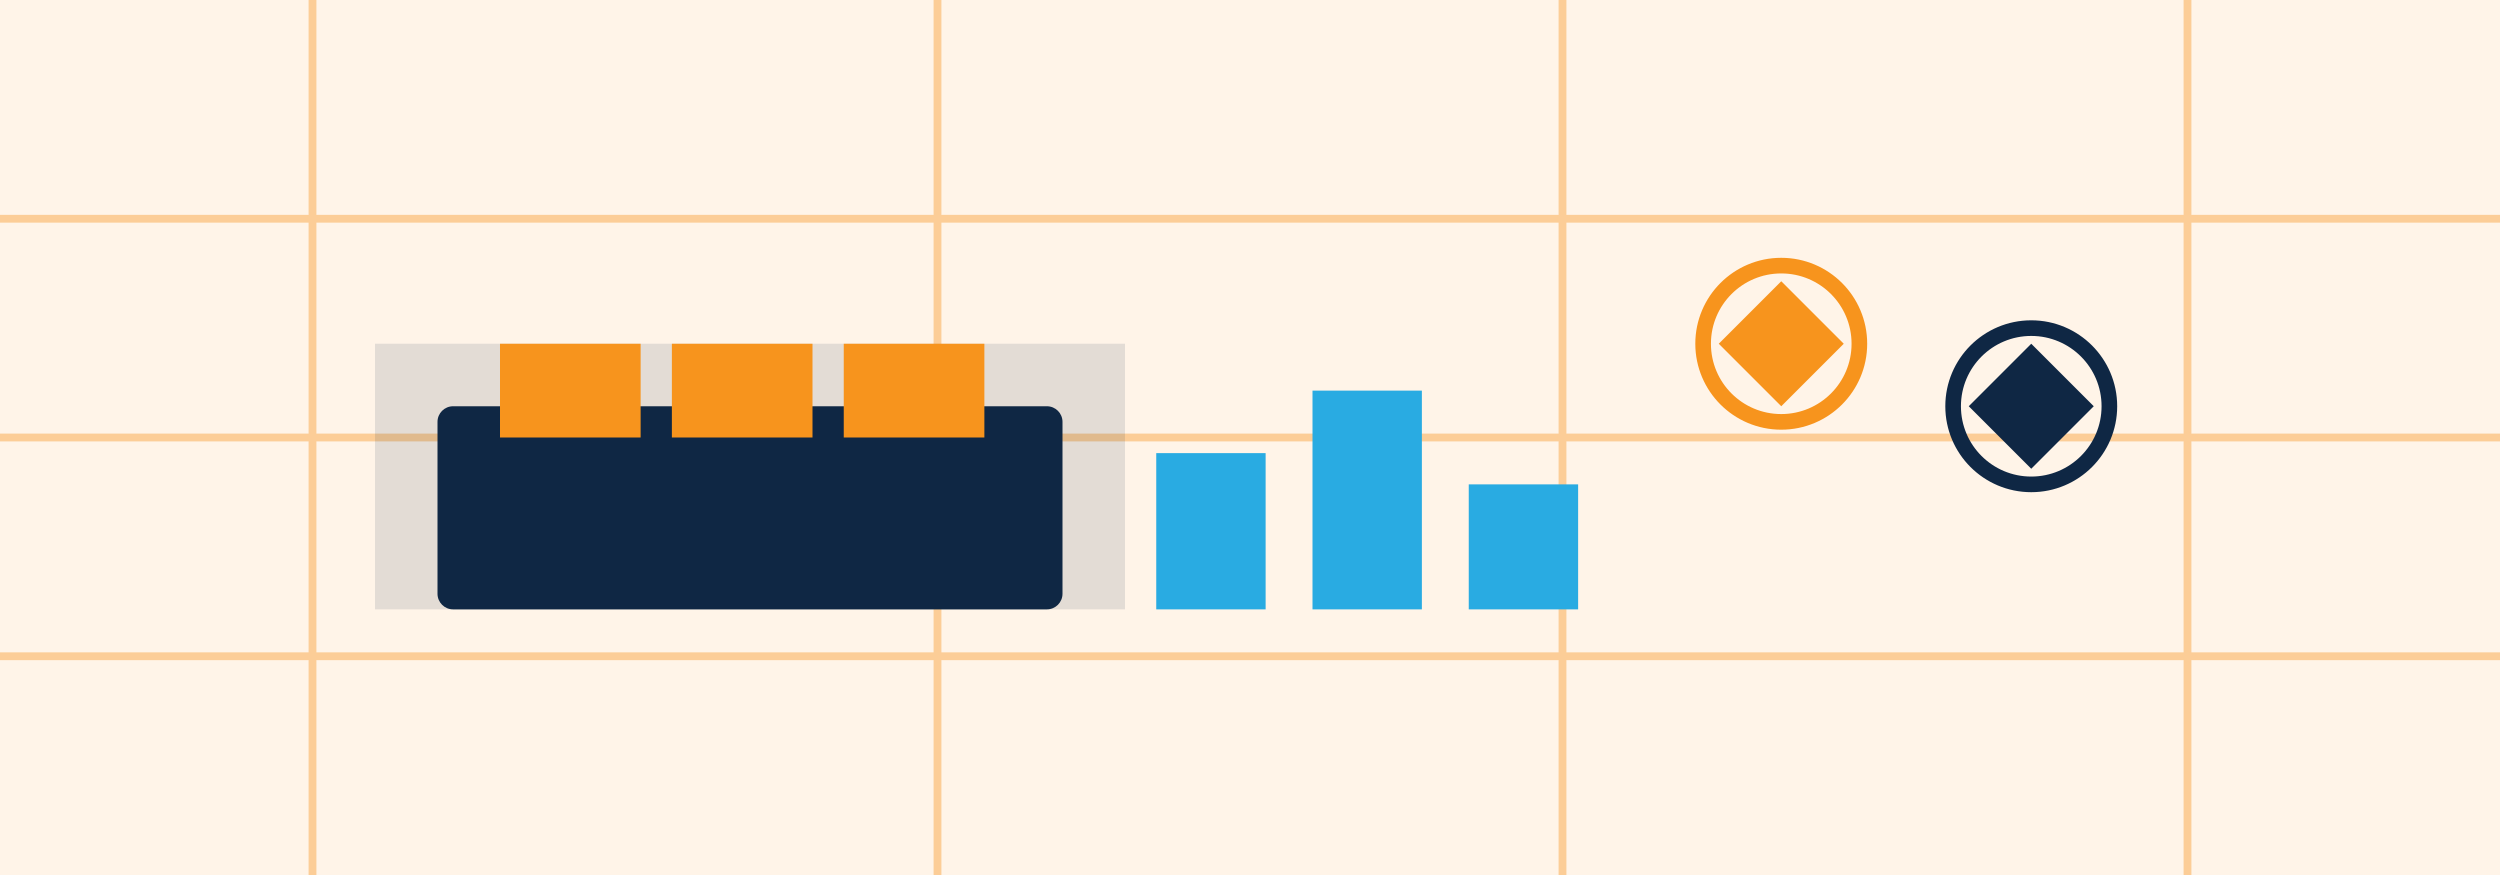
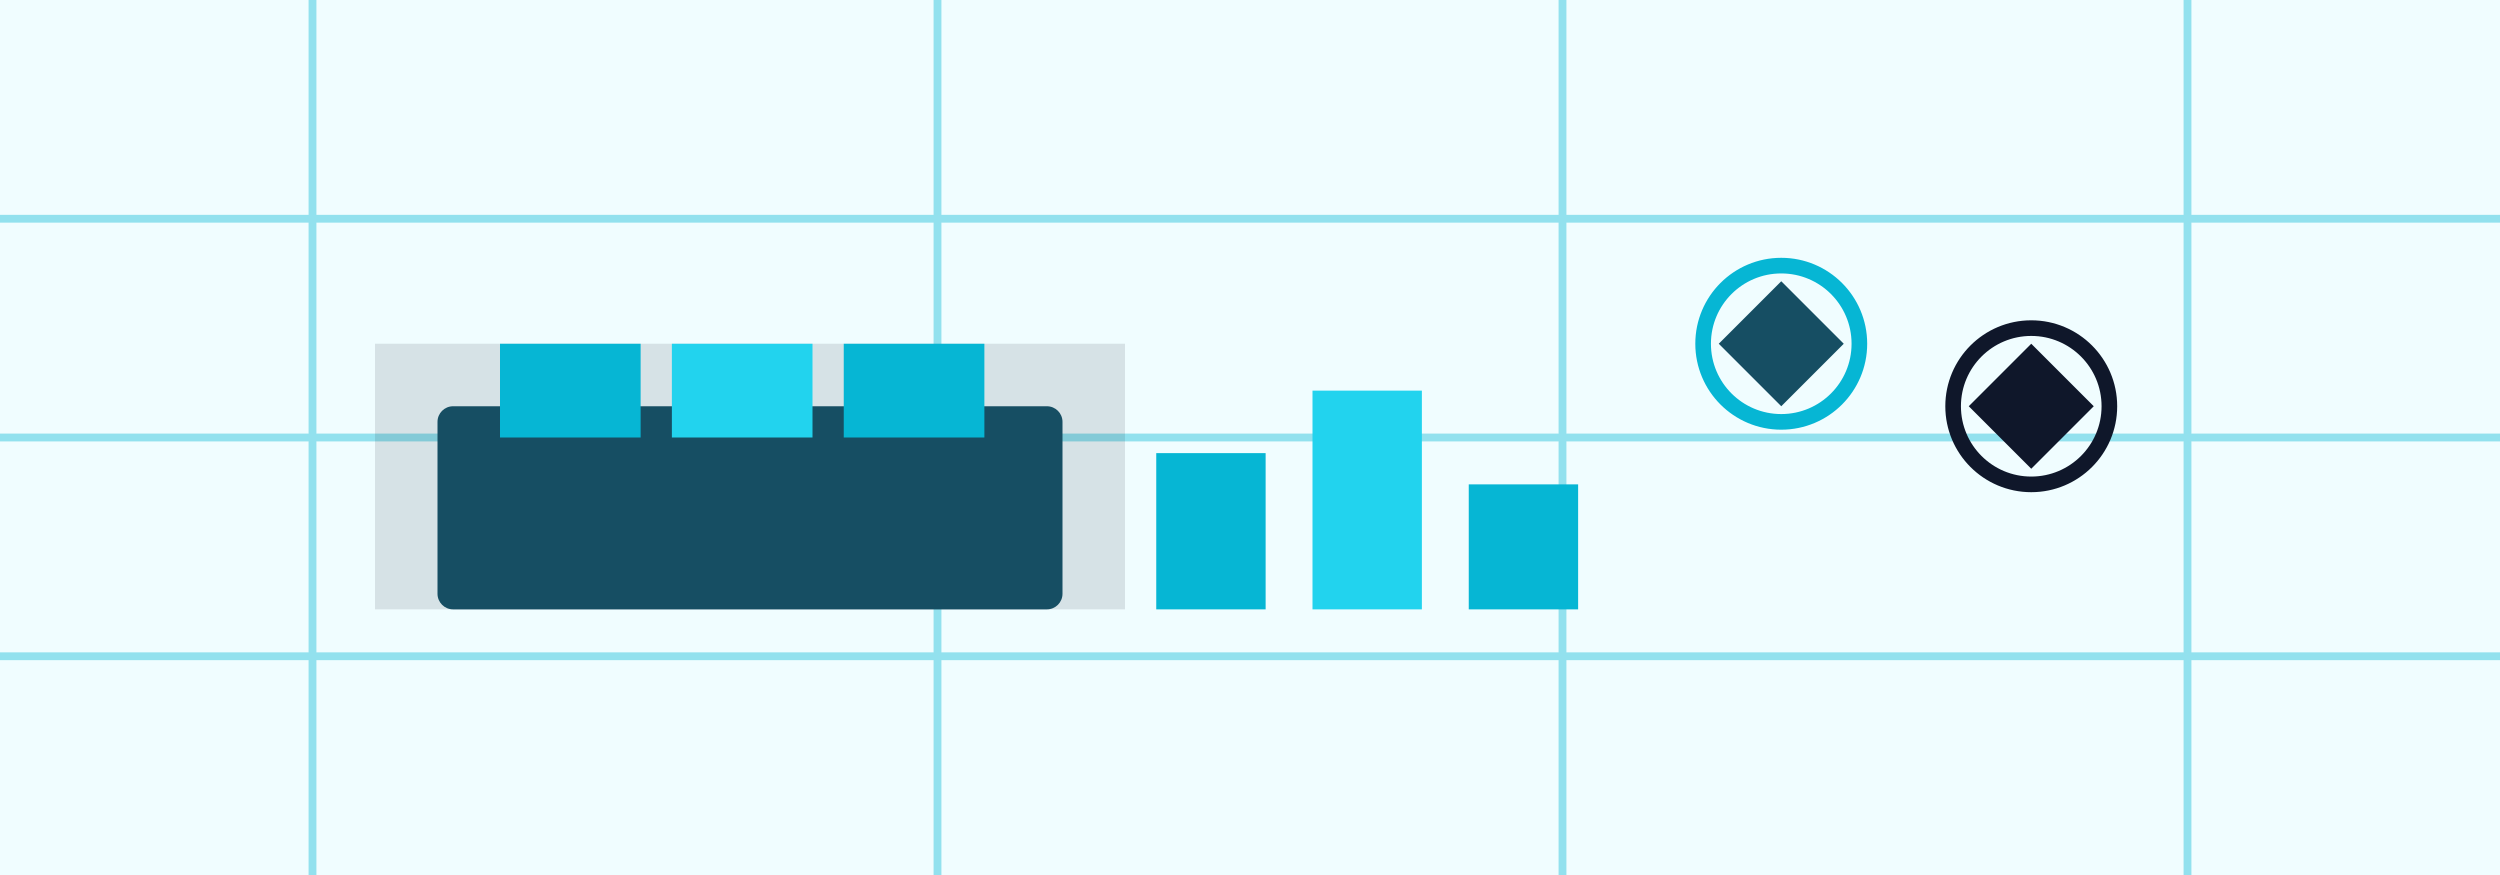
<svg xmlns="http://www.w3.org/2000/svg" viewBox="0 0 320 112" fill="none" aria-hidden="true">
-   <rect width="320" height="112" fill="#FFF4E8" />
-   <g opacity="0.4" stroke="#F7941D" stroke-width="1">
+   <rect width="320" height="112" fill="#F0FDFF" />
+   <g opacity="0.4" stroke="#06B6D4" stroke-width="1">
    <path d="M0 28h320M0 56h320M0 84h320" />
    <path d="M40 0v112M120 0v112M200 0v112M280 0v112" />
  </g>
-   <path d="M48 78h96v-34H48z" fill="#0F2744" opacity="0.12" />
-   <rect x="56" y="52" width="80" height="26" rx="2" fill="#0F2744" />
-   <rect x="64" y="44" width="18" height="12" fill="#F7941D" />
-   <rect x="86" y="44" width="18" height="12" fill="#F7941D" />
-   <rect x="108" y="44" width="18" height="12" fill="#F7941D" />
-   <rect x="148" y="58" width="14" height="20" fill="#29ABE2" />
-   <rect x="168" y="50" width="14" height="28" fill="#29ABE2" />
-   <rect x="188" y="62" width="14" height="16" fill="#29ABE2" />
-   <path d="M220 44 L228 36 L236 44 L228 52 Z" fill="#F7941D" />
-   <circle cx="228" cy="44" r="10" stroke="#F7941D" stroke-width="2" fill="none" />
-   <path d="M252 52 L260 44 L268 52 L260 60 Z" fill="#0F2744" />
-   <circle cx="260" cy="52" r="10" stroke="#0F2744" stroke-width="2" fill="none" />
+   <path d="M48 78h96v-34H48z" fill="#0F172A" opacity="0.12" />
+   <rect x="56" y="52" width="80" height="26" rx="2" fill="#164E63" />
+   <rect x="64" y="44" width="18" height="12" fill="#06B6D4" />
+   <rect x="86" y="44" width="18" height="12" fill="#22D3EE" />
+   <rect x="108" y="44" width="18" height="12" fill="#06B6D4" />
+   <rect x="148" y="58" width="14" height="20" fill="#06B6D4" />
+   <rect x="168" y="50" width="14" height="28" fill="#22D3EE" />
+   <rect x="188" y="62" width="14" height="16" fill="#06B6D4" />
+   <path d="M220 44 L228 36 L236 44 L228 52 Z" fill="#164E63" />
+   <circle cx="228" cy="44" r="10" stroke="#06B6D4" stroke-width="2" fill="none" />
+   <path d="M252 52 L260 44 L268 52 L260 60 Z" fill="#0F172A" />
+   <circle cx="260" cy="52" r="10" stroke="#0F172A" stroke-width="2" fill="none" />
</svg>
